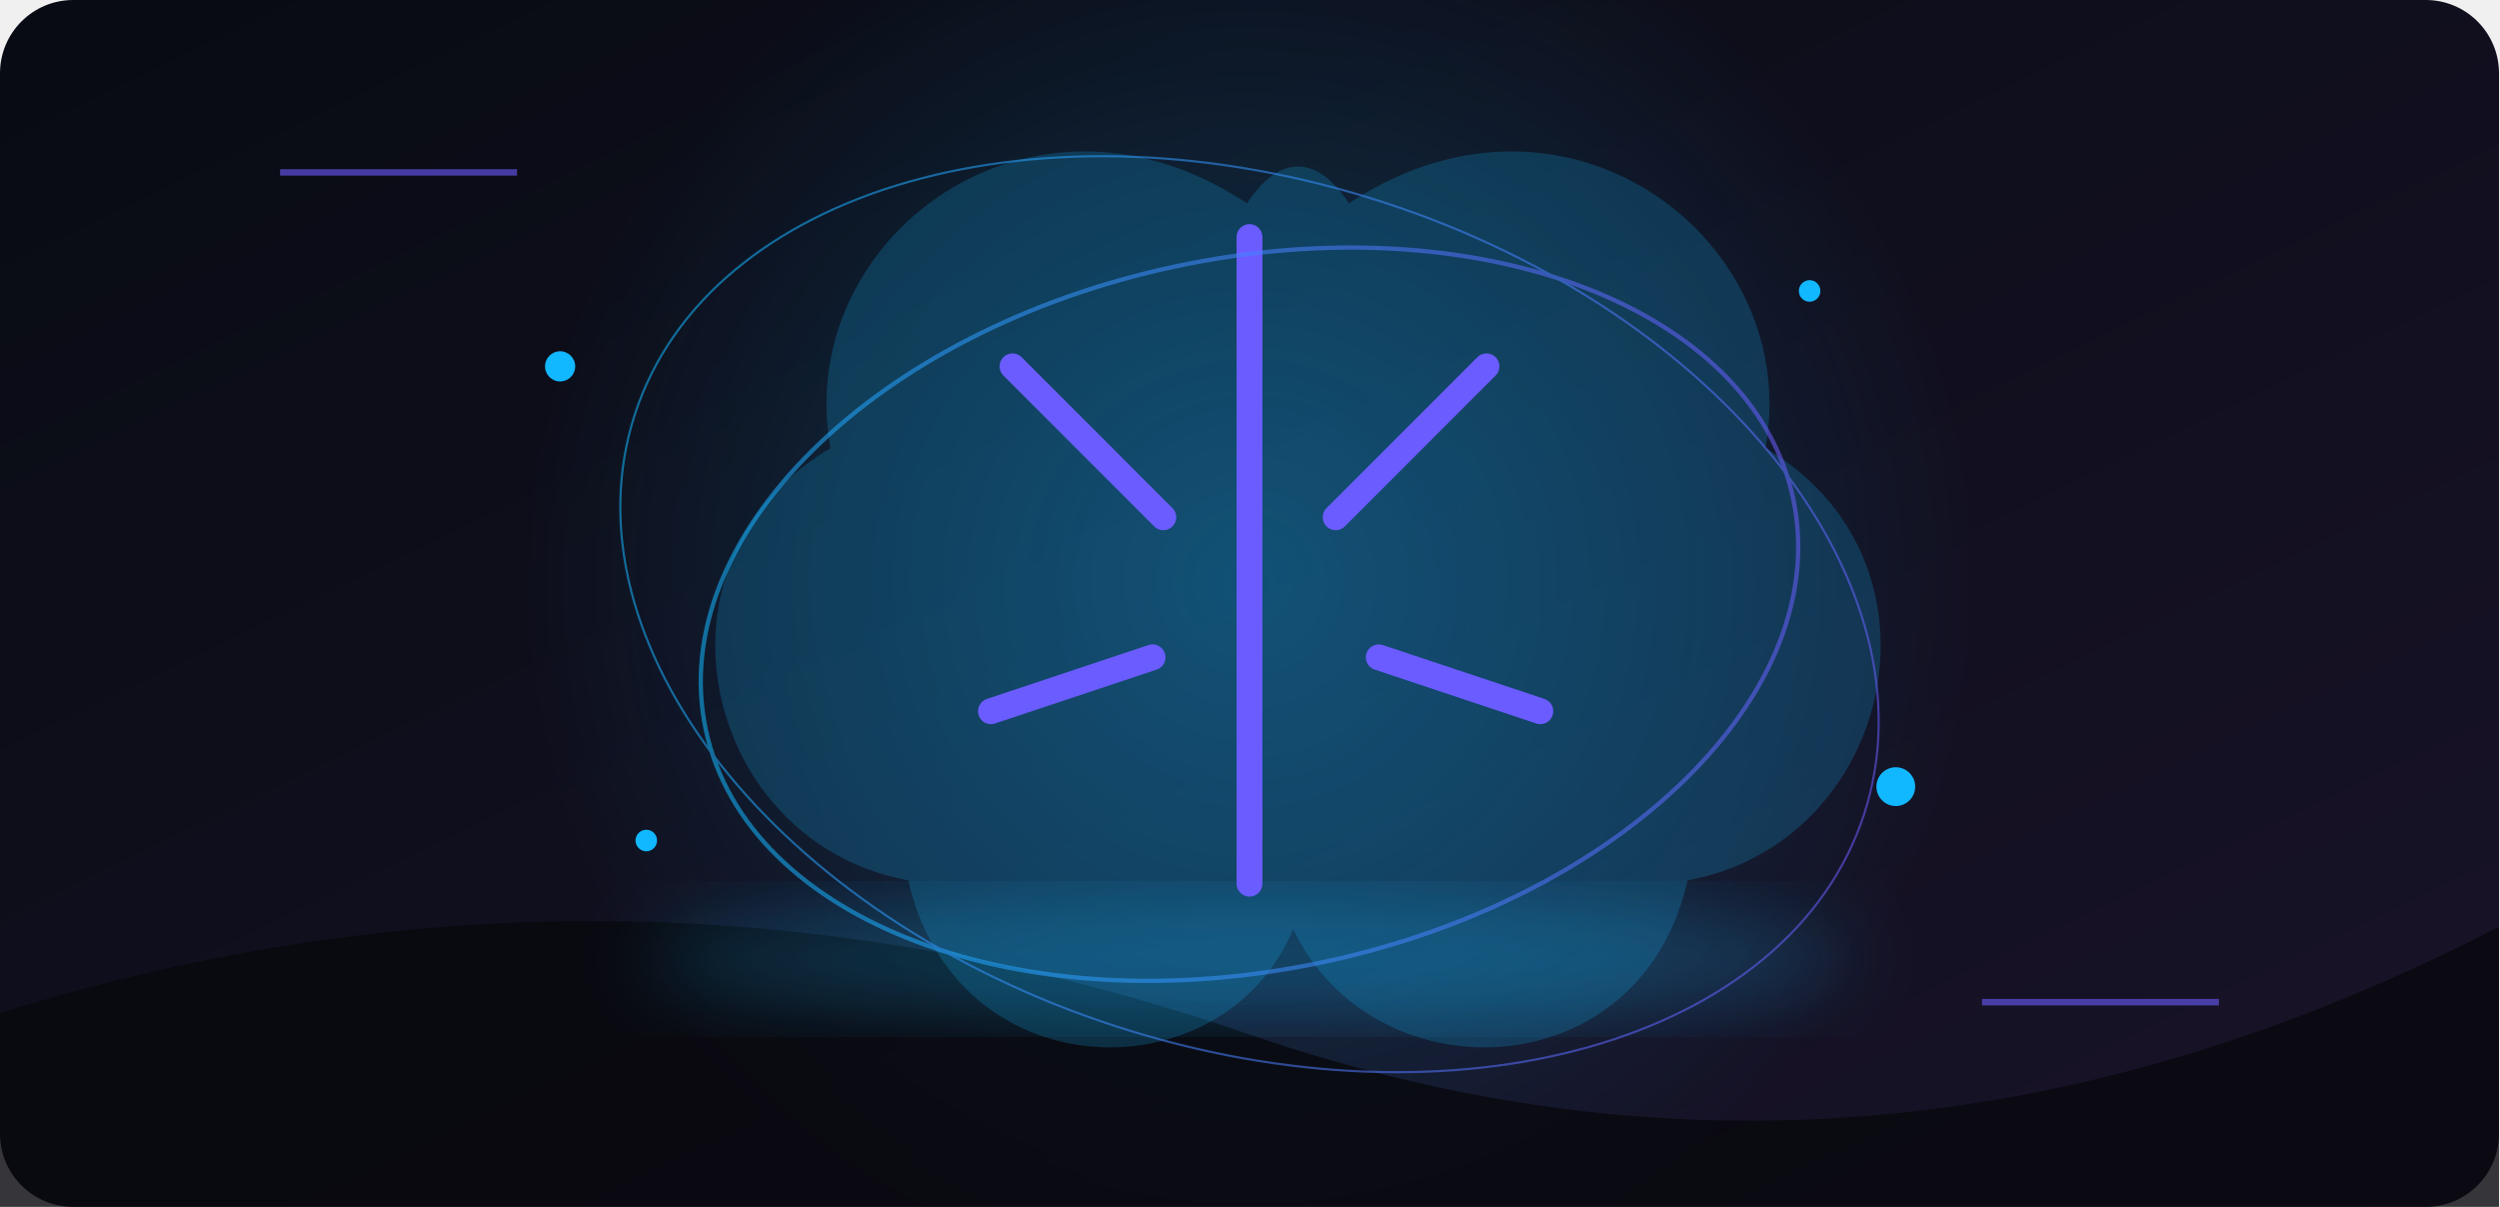
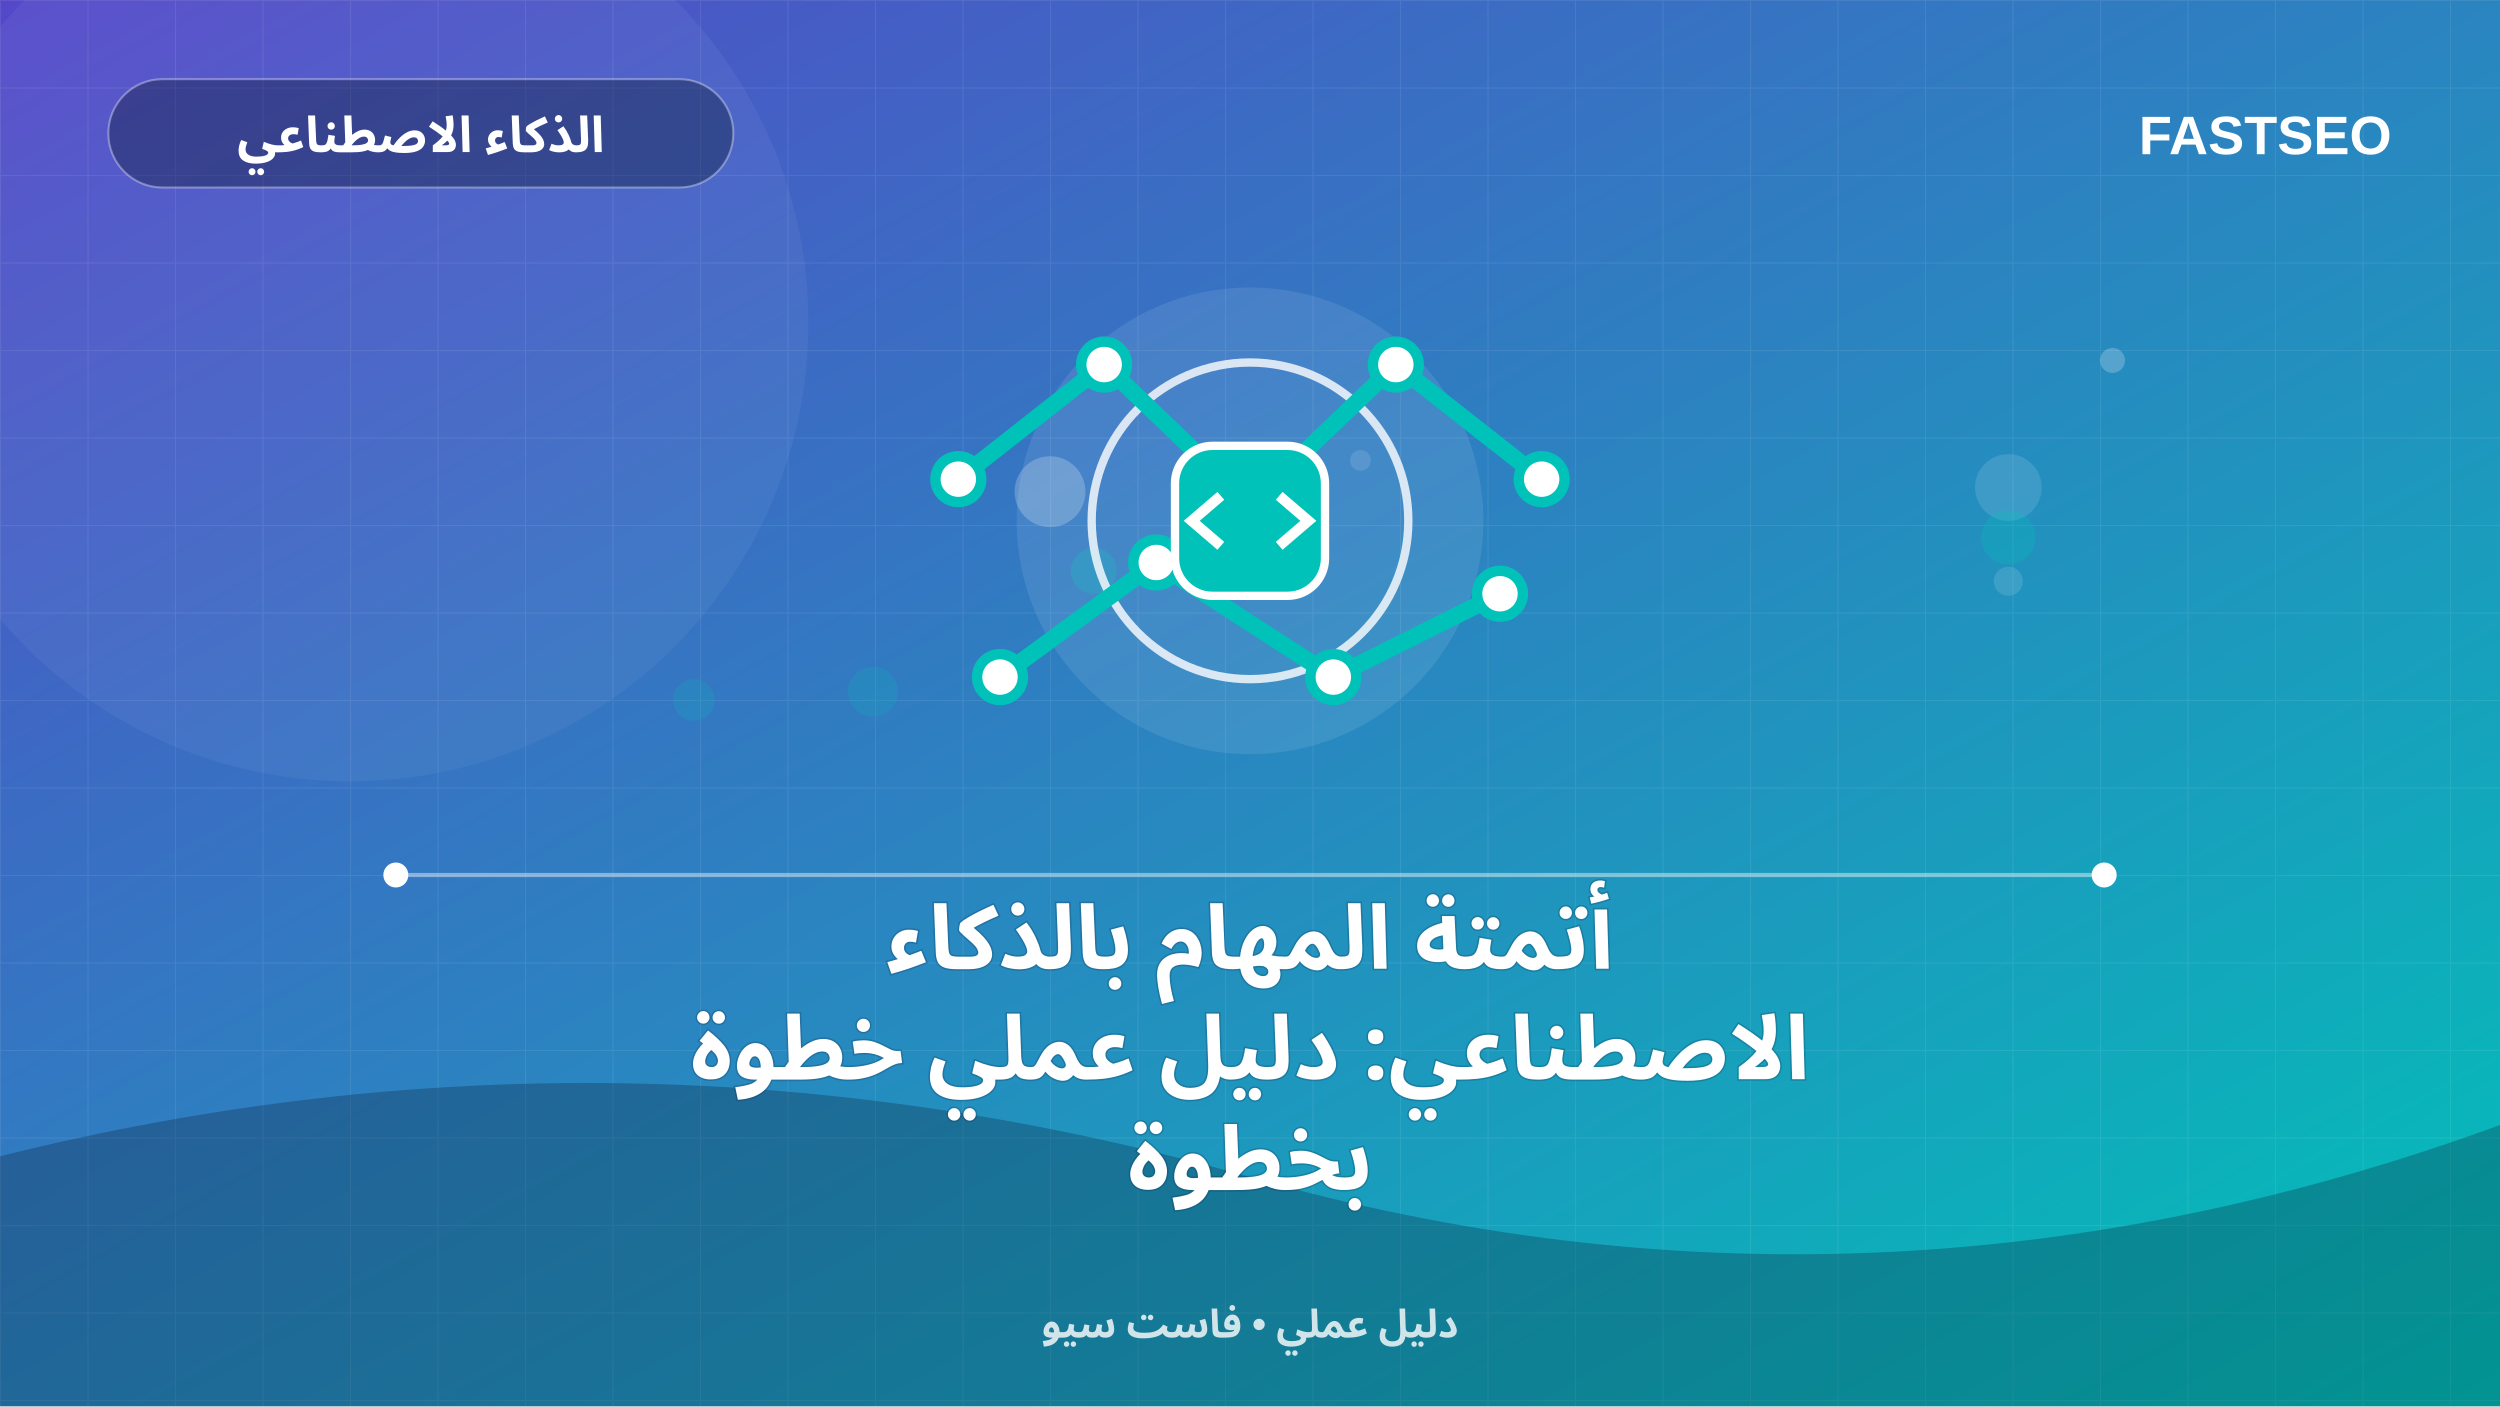
- <svg xmlns="http://www.w3.org/2000/svg" viewBox="0 0 1160 560" role="img" aria-label="أتمتة المهام بالذكاء الاصطناعي: دليل عملي خطوة بخطوة">
+ <svg xmlns="http://www.w3.org/2000/svg" width="1200" height="675" viewBox="0 0 1200 675" role="img" aria-labelledby="t dsc">
  <defs>
-     <linearGradient id="bg" x2="1" y2="1">
-       <stop stop-color="#080b13" />
-       <stop offset="1" stop-color="#191329" />
+     <linearGradient id="bg" x1="0" y1="0" x2="1" y2="1">
+       <stop stop-color="#5448C8" />
+       <stop offset="1" stop-color="#00C2B8" />
    </linearGradient>
-     <linearGradient id="glow">
-       <stop stop-color="#12b8ff" />
-       <stop offset="1" stop-color="#6b5cff" />
-     </linearGradient>
-     <radialGradient id="light">
-       <stop stop-color="#12b8ff" stop-opacity=".24" />
-       <stop offset="1" stop-color="#12b8ff" stop-opacity="0" />
-     </radialGradient>
-     <filter id="shadow">
-       <feGaussianBlur stdDeviation="18" />
-     </filter>
+     <pattern id="g" width="42" height="42" patternUnits="userSpaceOnUse">
+       <path d="M42 0H0V42" fill="none" stroke="#fff" stroke-opacity=".08" />
+     </pattern>
+     <style>.headline{fill:#fff;font-family:'Noto Sans Arabic',Tahoma,Arial,sans-serif;font-size:43px;font-weight:900;paint-order:stroke;stroke:#10213B;stroke-opacity:.22;stroke-width:1.5px}</style>
  </defs>
-   <rect width="1160" height="560" rx="34" fill="url(#bg)" />
-   <circle cx="580" cy="270" r="340" fill="url(#light)" />
-   <path d="M0 470 Q290 380 580 480T1160 430V560H0Z" fill="#07080d" opacity=".8" />
-   <ellipse cx="580" cy="445" rx="280" ry="30" fill="#12b8ff" opacity=".22" filter="url(#shadow)" />
-   <path d="M580 100c-100-70-210 15-190 110-90 50-60 180 35 195 20 100 150 100 175 15 30 85 160 85 180-15 95-15 125-145 35-195 20-95-90-180-190-110-15-25-30-25-45 0Z" fill="#12b8ff" opacity=".2" stroke="#12b8ff" stroke-width="8" />
-   <path d="M580 110v300M470 170l70 70m150-70-70 70m-160 90 75-25m180 25-75-25" stroke="#6b5cff" stroke-width="12" stroke-linecap="round" />
-   <g fill="none" stroke="url(#glow)" opacity=".55">
-     <ellipse cx="580" cy="285" rx="258" ry="165" stroke-width="2" transform="rotate(-12 580 285)" />
-     <ellipse cx="580" cy="285" rx="300" ry="201" stroke-width="1" transform="rotate(18 580 285)" />
+   <rect width="1200" height="675" fill="url(#bg)" />
+   <rect width="1200" height="675" fill="url(#g)" />
+   <circle cx="168" cy="155" r="220" fill="#fff" opacity=".05" />
+   <circle cx="964" cy="234" r="16" fill="#fff" opacity="0.12" />
+   <circle cx="333" cy="336" r="10" fill="#00C2B8" opacity="0.17" />
+   <circle cx="504" cy="236" r="17" fill="#fff" opacity="0.22" />
+   <circle cx="525" cy="274" r="11" fill="#00C2B8" opacity="0.27" />
+   <circle cx="653" cy="221" r="5" fill="#fff" opacity="0.12" />
+   <circle cx="419" cy="332" r="12" fill="#00C2B8" opacity="0.17" />
+   <circle cx="1014" cy="173" r="6" fill="#fff" opacity="0.22" />
+   <circle cx="964" cy="258" r="13" fill="#00C2B8" opacity="0.27" />
+   <circle cx="964" cy="279" r="7" fill="#fff" opacity="0.12" />
+   <path d="M0 555Q300 480 600 565T1200 540V675H0Z" fill="#07152B" opacity=".27" />
+   <g font-family="'Noto Sans Arabic',Tahoma,Arial,sans-serif">
+     <rect x="52" y="38" width="300" height="52" rx="26" fill="#07152B" fill-opacity=".36" stroke="#fff" stroke-opacity=".35" />
+     <text x="202" y="73" text-anchor="middle" fill="#fff" font-size="24" font-weight="800" direction="rtl">الذكاء الاصطناعي</text>
+     <text x="1148" y="74" text-anchor="end" fill="#fff" font-size="26" font-weight="900">FASTSEO</text>
+     <g transform="translate(600 250)">
+       <circle r="112" fill="#fff" opacity=".09" />
+       <circle r="76" fill="none" stroke="#fff" stroke-width="4" opacity=".8" />
+       <path d="M-140 -20L-70 -75 0 -8 70 -75 140 -20M-120 75L-45 20 40 75 120 35" fill="none" stroke="#00C2B8" stroke-width="8" stroke-linecap="round" />
+       <g fill="#fff" stroke="#00C2B8" stroke-width="5">
+         <circle cx="-140" cy="-20" r="11" />
+         <circle cx="-70" cy="-75" r="11" />
+         <circle cx="0" cy="-8" r="11" />
+         <circle cx="70" cy="-75" r="11" />
+         <circle cx="140" cy="-20" r="11" />
+         <circle cx="-120" cy="75" r="11" />
+         <circle cx="-45" cy="20" r="11" />
+         <circle cx="40" cy="75" r="11" />
+         <circle cx="120" cy="35" r="11" />
+       </g>
+       <rect x="-36" y="-36" width="72" height="72" rx="18" fill="#00C2B8" stroke="#fff" stroke-width="4" />
+       <path d="M-14 -12L-28 0 -14 12M14 -12L28 0 14 12" fill="none" stroke="#fff" stroke-width="5" />
+     </g>
+     <path d="M190 420H1010" stroke="#fff" stroke-opacity=".42" stroke-width="2" />
+     <circle cx="190" cy="420" r="6" fill="#fff" />
+     <circle cx="1010" cy="420" r="6" fill="#fff" />
+     <text class="headline" x="600" y="465" text-anchor="middle" direction="rtl" unicode-bidi="plaintext">أتمتة المهام بالذكاء</text>
+     <text class="headline" x="600" y="518" text-anchor="middle" direction="rtl" unicode-bidi="plaintext">الاصطناعي: دليل عملي خطوة</text>
+     <text class="headline" x="600" y="571" text-anchor="middle" direction="rtl" unicode-bidi="plaintext">بخطوة</text>
+     <text x="600" y="642" text-anchor="middle" fill="#fff" opacity=".8" font-size="19" font-weight="700" direction="rtl">دليل عملي • فاست سيو</text>
  </g>
-   <g fill="#12b8ff">
-     <circle cx="260" cy="170" r="7" />
-     <circle cx="880" cy="365" r="9" />
-     <circle cx="840" cy="135" r="5" />
-     <circle cx="300" cy="390" r="5" />
-   </g>
-   <path d="M130 80h110M920 465h110" stroke="#6b5cff" stroke-width="3" opacity=".6" />
</svg>
